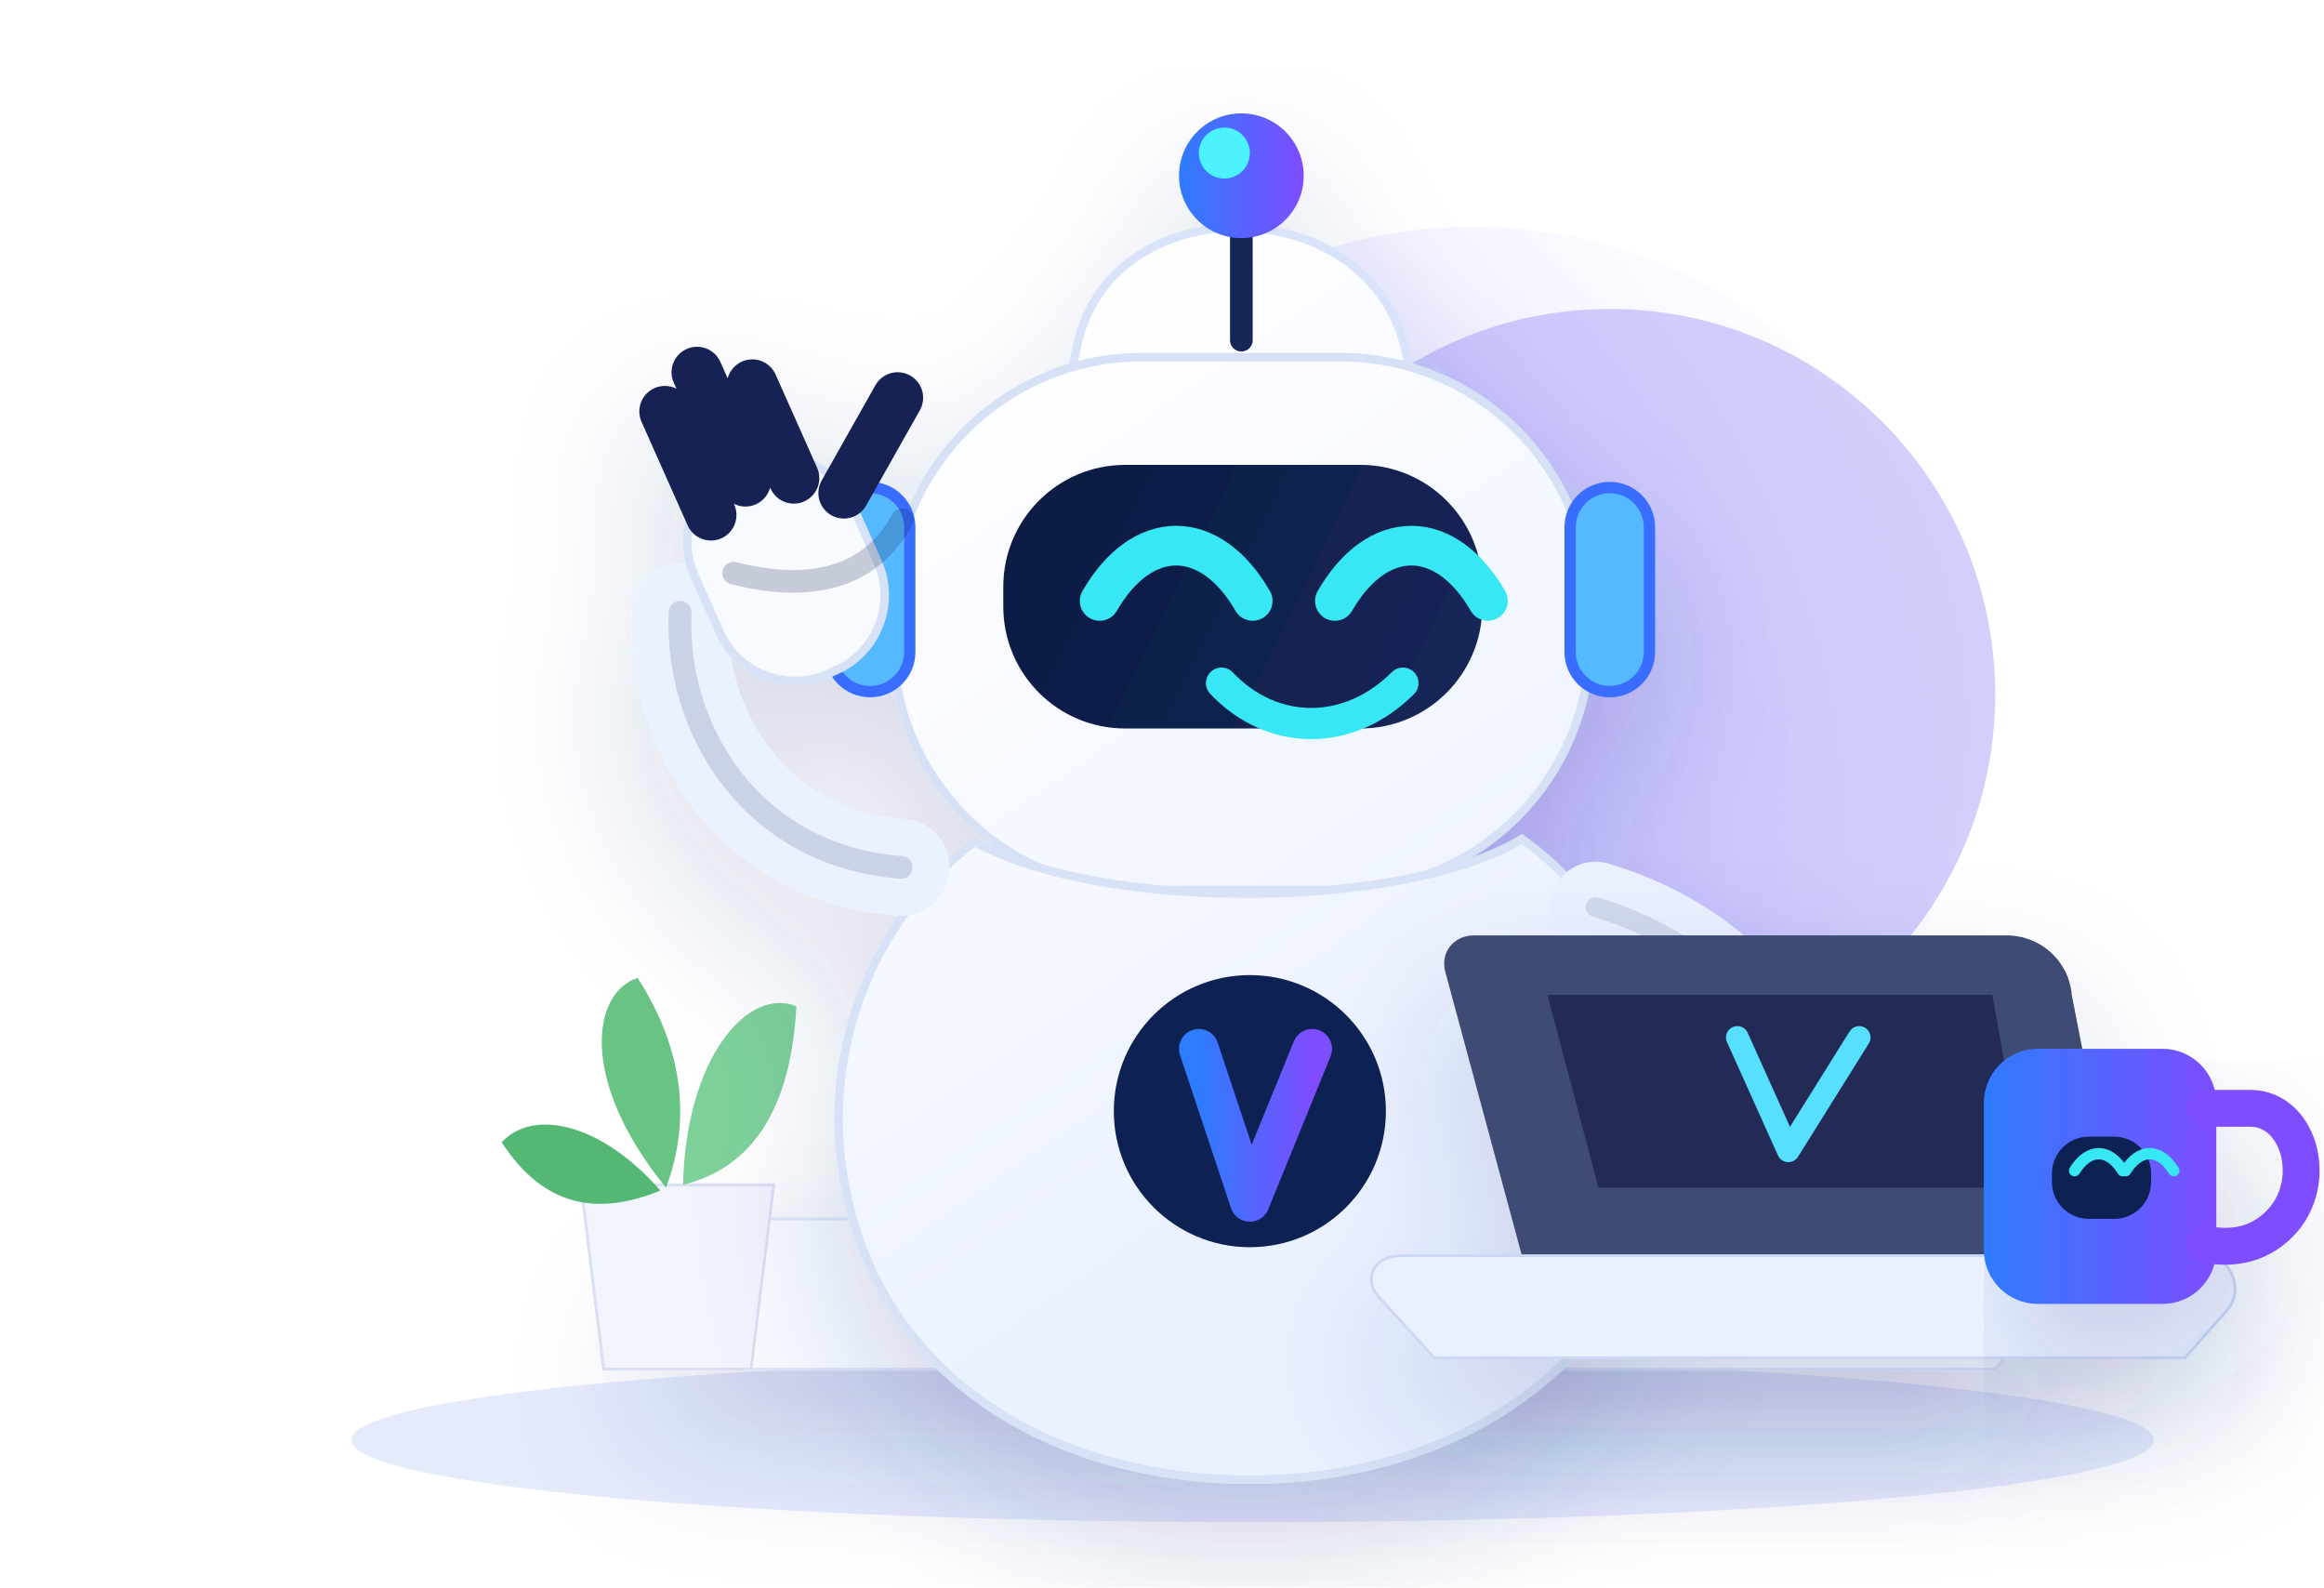
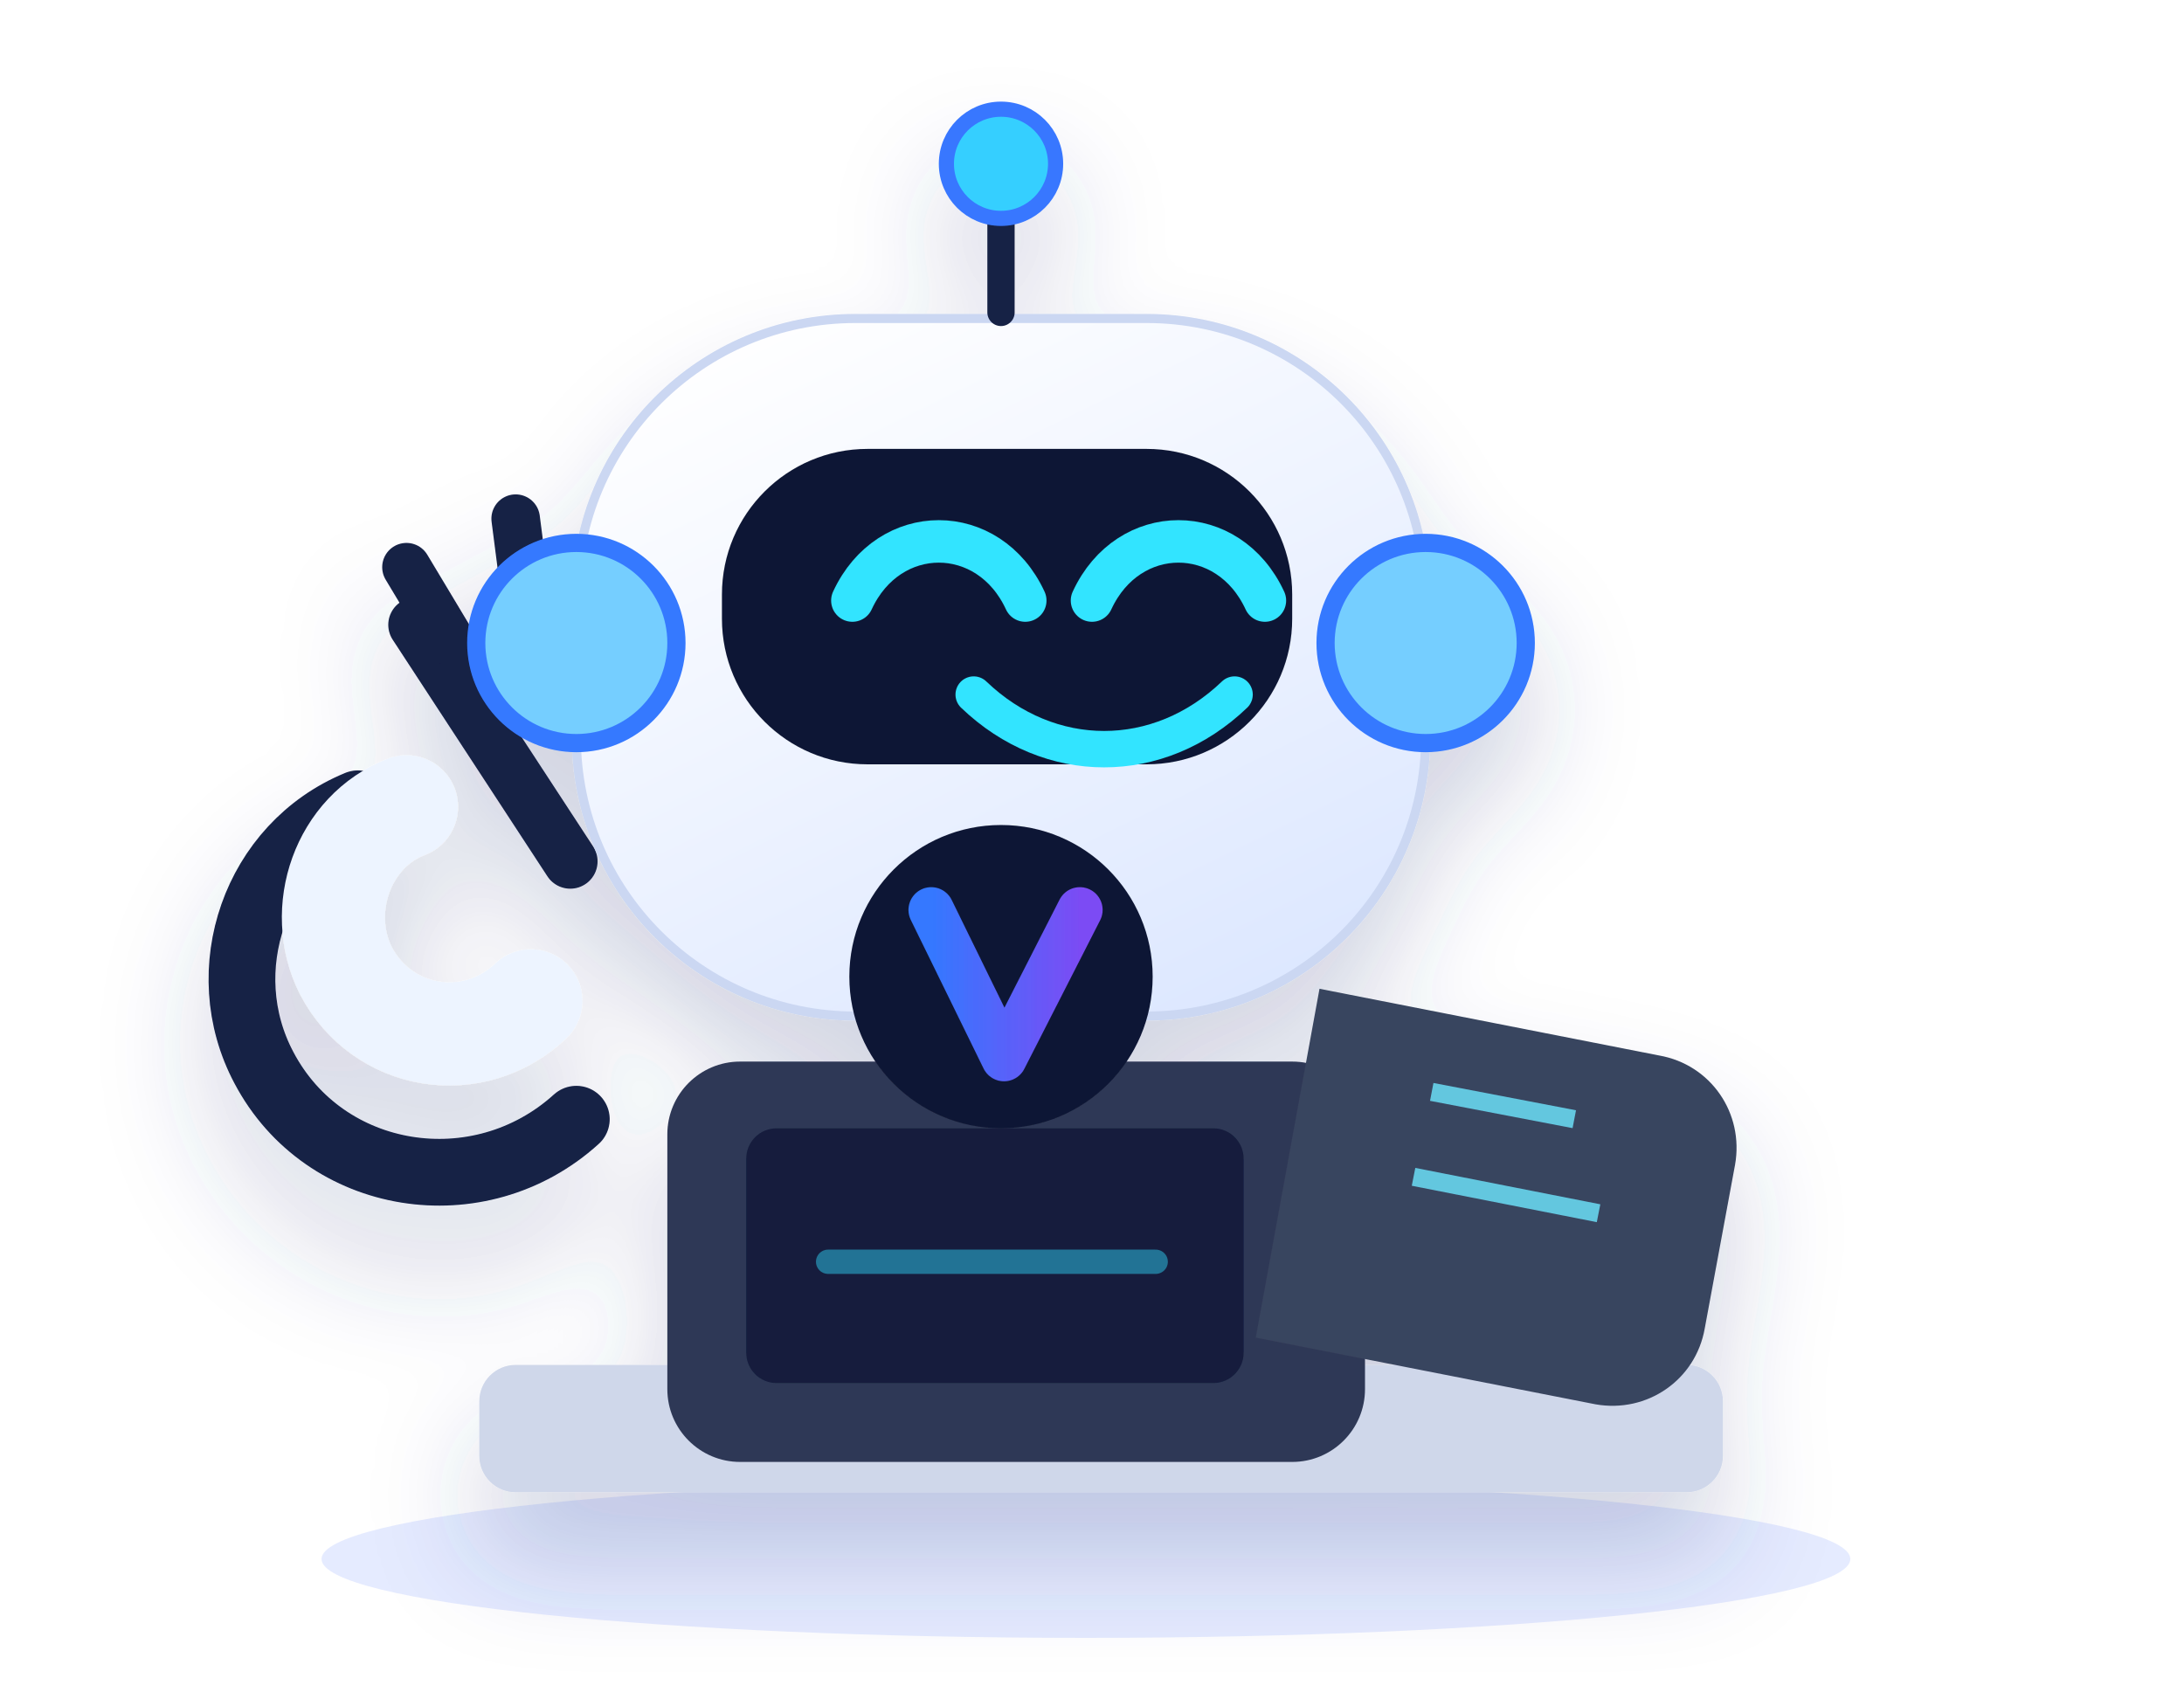
- <svg xmlns="http://www.w3.org/2000/svg" width="820" height="560" viewBox="0 0 820 560" fill="none">
+ <svg xmlns="http://www.w3.org/2000/svg" viewBox="0 0 720 560">
  <defs>
-     <radialGradient id="g1" cx="0" cy="0" r="1" gradientUnits="userSpaceOnUse" gradientTransform="translate(415 260) rotate(58) scale(360 300)">
-       <stop stop-color="#8F7BFF" stop-opacity=".54" />
-       <stop offset="1" stop-color="#EAF0FF" stop-opacity="0" />
-     </radialGradient>
-     <linearGradient id="body" x1="307" y1="147" x2="486" y2="405" gradientUnits="userSpaceOnUse">
+     <linearGradient id="b" x1="0" x2="1">
+       <stop stop-color="#3478ff" />
+       <stop offset="1" stop-color="#7b4cf4" />
+     </linearGradient>
+     <linearGradient id="m" x1=".2" y1="0" x2=".8" y2="1">
      <stop stop-color="#fff" />
-       <stop offset="1" stop-color="#EAF1FF" />
+       <stop offset="1" stop-color="#dce7ff" />
    </linearGradient>
-     <linearGradient id="blue" x1="0" x2="1">
-       <stop stop-color="#2E7BFF" />
-       <stop offset="1" stop-color="#7D4DFF" />
-     </linearGradient>
-     <linearGradient id="face" x1="291" y1="165" x2="525" y2="279" gradientUnits="userSpaceOnUse">
-       <stop stop-color="#09183B" />
-       <stop offset="1" stop-color="#16275A" />
-     </linearGradient>
-     <filter id="shadow" x="0" y="0" width="820" height="560" filterUnits="userSpaceOnUse" color-interpolation-filters="sRGB">
-       <feDropShadow dx="0" dy="24" stdDeviation="24" flood-color="#2B3F8C" flood-opacity=".18" />
-     </filter>
-     <filter id="soft" x="0" y="0" width="820" height="560" filterUnits="userSpaceOnUse">
-       <feGaussianBlur stdDeviation="20" />
+     <filter id="s" x="-20%" y="-20%" width="140%" height="150%">
+       <feDropShadow dx="0" dy="22" stdDeviation="18" flood-color="#334080" flood-opacity=".22" />
    </filter>
  </defs>
-   <ellipse cx="442" cy="508" rx="318" ry="29" fill="#C8D3F8" opacity=".45" />
-   <circle cx="520" cy="255" r="175" fill="url(#g1)" />
-   <circle cx="568" cy="245" r="136" fill="#7D73F6" opacity=".34" />
-   <g filter="url(#shadow)">
-     <path d="M260 430h420c28 0 43 32 24 53H237c-19-21-4-53 23-53z" fill="#F8FAFF" stroke="#DDE5FA" />
-   </g>
-   <g transform="translate(160 340)">
-     <path d="M45 78h68l-8 65H53l-8-65z" fill="#F1F4FC" stroke="#D9E0F3" />
-     <path d="M75 79c-31-38-26-69-10-74 16 25 19 50 10 74z" fill="#68C485" />
-     <path d="M81 78c1-45 23-70 40-63-2 37-16 57-40 63z" fill="#7ED199" />
-     <path d="M73 80c-21-24-45-29-56-17 15 23 34 26 56 17z" fill="#54B874" />
-   </g>
-   <g filter="url(#shadow)">
-     <path d="M380 122c12-57 104-55 116 2l11 54H369l11-56z" fill="url(#body)" stroke="#D9E3FA" stroke-width="3" />
-     <rect x="315" y="126" width="246" height="188" rx="88" fill="url(#body)" stroke="#D7E1F6" stroke-width="3" />
-     <rect x="354" y="164" width="169" height="93" rx="43" fill="url(#face)" />
-     <path d="M388 212c15-26 39-26 54 0" stroke="#38E7F4" stroke-width="14" stroke-linecap="round" />
-     <path d="M471 212c15-26 39-26 54 0" stroke="#38E7F4" stroke-width="14" stroke-linecap="round" />
-     <path d="M431 241c18 19 45 19 64 0" stroke="#38E7F4" stroke-width="11" stroke-linecap="round" />
-     <rect x="293" y="172" width="28" height="72" rx="14" fill="#55B9FF" stroke="#376DFF" stroke-width="4" />
-     <rect x="554" y="172" width="28" height="72" rx="14" fill="#55B9FF" stroke="#376DFF" stroke-width="4" />
-     <path d="M438 120V70" stroke="#162857" stroke-width="8" stroke-linecap="round" />
-     <circle cx="438" cy="62" r="22" fill="url(#blue)" />
-     <circle cx="432" cy="54" r="9" fill="#4EF2FF" />
-     <path d="M344 297c-31 23-50 62-48 104 5 80 71 121 145 121 74 0 141-42 146-121 2-43-18-82-50-105-41 25-148 26-193 1z" fill="url(#body)" stroke="#D8E2F6" stroke-width="3" />
-     <circle cx="441" cy="392" r="48" fill="#102052" />
-     <path d="M423 370l18 54 22-54" stroke="url(#blue)" stroke-width="14" stroke-linecap="round" stroke-linejoin="round" />
-     <path d="M318 306c-53-4-80-49-78-90" stroke="#EAF1FF" stroke-width="34" stroke-linecap="round" />
-     <path d="M318 306c-53-4-80-49-78-90" stroke="#142453" stroke-width="8" stroke-linecap="round" opacity=".15" />
-     <g transform="translate(196 147) rotate(-24)">
-       <rect x="22" y="42" width="61" height="80" rx="29" fill="#F7FAFF" stroke="#D8E2F6" stroke-width="3" />
-       <path d="M36 54V14M52 48V6M68 54V18M82 66l31-23" stroke="#142453" stroke-width="18" stroke-linecap="round" />
-       <path d="M35 76c24 19 45 20 62 7" stroke="#142453" stroke-width="8" stroke-linecap="round" opacity=".22" />
-     </g>
-     <path d="M563 320c36 11 59 33 78 69" stroke="#EAF1FF" stroke-width="32" stroke-linecap="round" />
-     <path d="M563 320c36 11 59 33 78 69" stroke="#142453" stroke-width="7" stroke-linecap="round" opacity=".12" />
-   </g>
-   <g filter="url(#shadow)">
-     <path d="M520 330h188c12 0 22 9 23 21l18 92H537l-27-100c-2-7 3-13 10-13z" fill="#3D4C75" />
-     <path d="M546 351h157l12 68H564l-18-68z" fill="#202B54" />
-     <path d="M613 366l18 40 25-40" stroke="#57DFFF" stroke-width="8" stroke-linecap="round" stroke-linejoin="round" />
-     <path d="M494 443h284c9 0 14 12 8 19l-15 17H506l-20-22c-5-6-1-14 8-14z" fill="#EAF0FF" stroke="#CCD7F4" />
-   </g>
-   <g transform="translate(700 350)" filter="url(#shadow)">
-     <rect x="0" y="20" width="82" height="90" rx="19" fill="url(#blue)" />
-     <path d="M78 41h16c18 0 25 28 9 42-9 8-19 7-25 6" stroke="#7D4DFF" stroke-width="13" stroke-linecap="round" />
-     <rect x="24" y="51" width="35" height="29" rx="13" fill="#102052" />
-     <path d="M32 63c5-8 12-8 17 0M50 63c5-8 12-8 17 0" stroke="#38E7F4" stroke-width="4" stroke-linecap="round" />
+   <ellipse cx="358" cy="514" rx="252" ry="26" fill="#dfe6ff" opacity=".8" />
+   <g filter="url(#s)">
+     <rect x="158" y="450" width="410" height="42" rx="12" fill="#cfd7ea" />
+     <rect x="220" y="350" width="230" height="132" rx="24" fill="#2f3956" />
+     <rect x="246" y="372" width="164" height="84" rx="10" fill="#151e3e" />
+     <path d="M273 416h108" stroke="#34dcff" stroke-width="8" stroke-linecap="round" opacity=".45" />
+     <path d="M435 326l112 22c17 3 28 19 25 36l-10 54c-3 17-19 28-36 25l-112-22z" fill="#39445f" />
+     <path d="M472 360l47 9M466 388l61 12" stroke="#6ee7ff" stroke-width="6" opacity=".8" />
+     <path d="M118 265c-34 14-48 55-31 87 20 38 71 46 103 17" fill="none" stroke="#172044" stroke-width="22" stroke-linecap="round" />
+     <path d="M134 266c-21 8-30 34-20 54 12 23 42 28 61 10" fill="none" stroke="#edf4ff" stroke-width="34" stroke-linecap="round" />
+     <path d="M188 284l-51-78" stroke="#162044" stroke-width="18" stroke-linecap="round" />
+     <path d="M149 212l-15-25M174 202l-4-31M196 207l7-29" stroke="#162044" stroke-width="16" stroke-linecap="round" />
+     <rect x="190" y="105" width="280" height="230" rx="92" fill="url(#m)" stroke="#cbd7f2" stroke-width="3" />
+     <rect x="238" y="148" width="188" height="104" rx="48" fill="#111936" />
+     <path d="M281 198c12-26 45-26 57 0M360 198c12-26 45-26 57 0" stroke="#32e4ff" stroke-width="14" stroke-linecap="round" fill="none" />
+     <path d="M321 229c25 24 61 24 86 0" stroke="#32e4ff" stroke-width="12" stroke-linecap="round" fill="none" />
+     <circle cx="190" cy="212" r="33" fill="#74ceff" stroke="#3679ff" stroke-width="6" />
+     <circle cx="470" cy="212" r="33" fill="#74ceff" stroke="#3679ff" stroke-width="6" />
+     <circle cx="330" cy="322" r="50" fill="#111936" />
+     <path d="M307 300l24 49 25-49" stroke="url(#b)" stroke-width="15" stroke-linecap="round" stroke-linejoin="round" fill="none" />
+     <path d="M330 64v39" stroke="#162044" stroke-width="9" stroke-linecap="round" />
+     <circle cx="330" cy="54" r="18" fill="#36cfff" stroke="#3977ff" stroke-width="5" />
  </g>
</svg>
